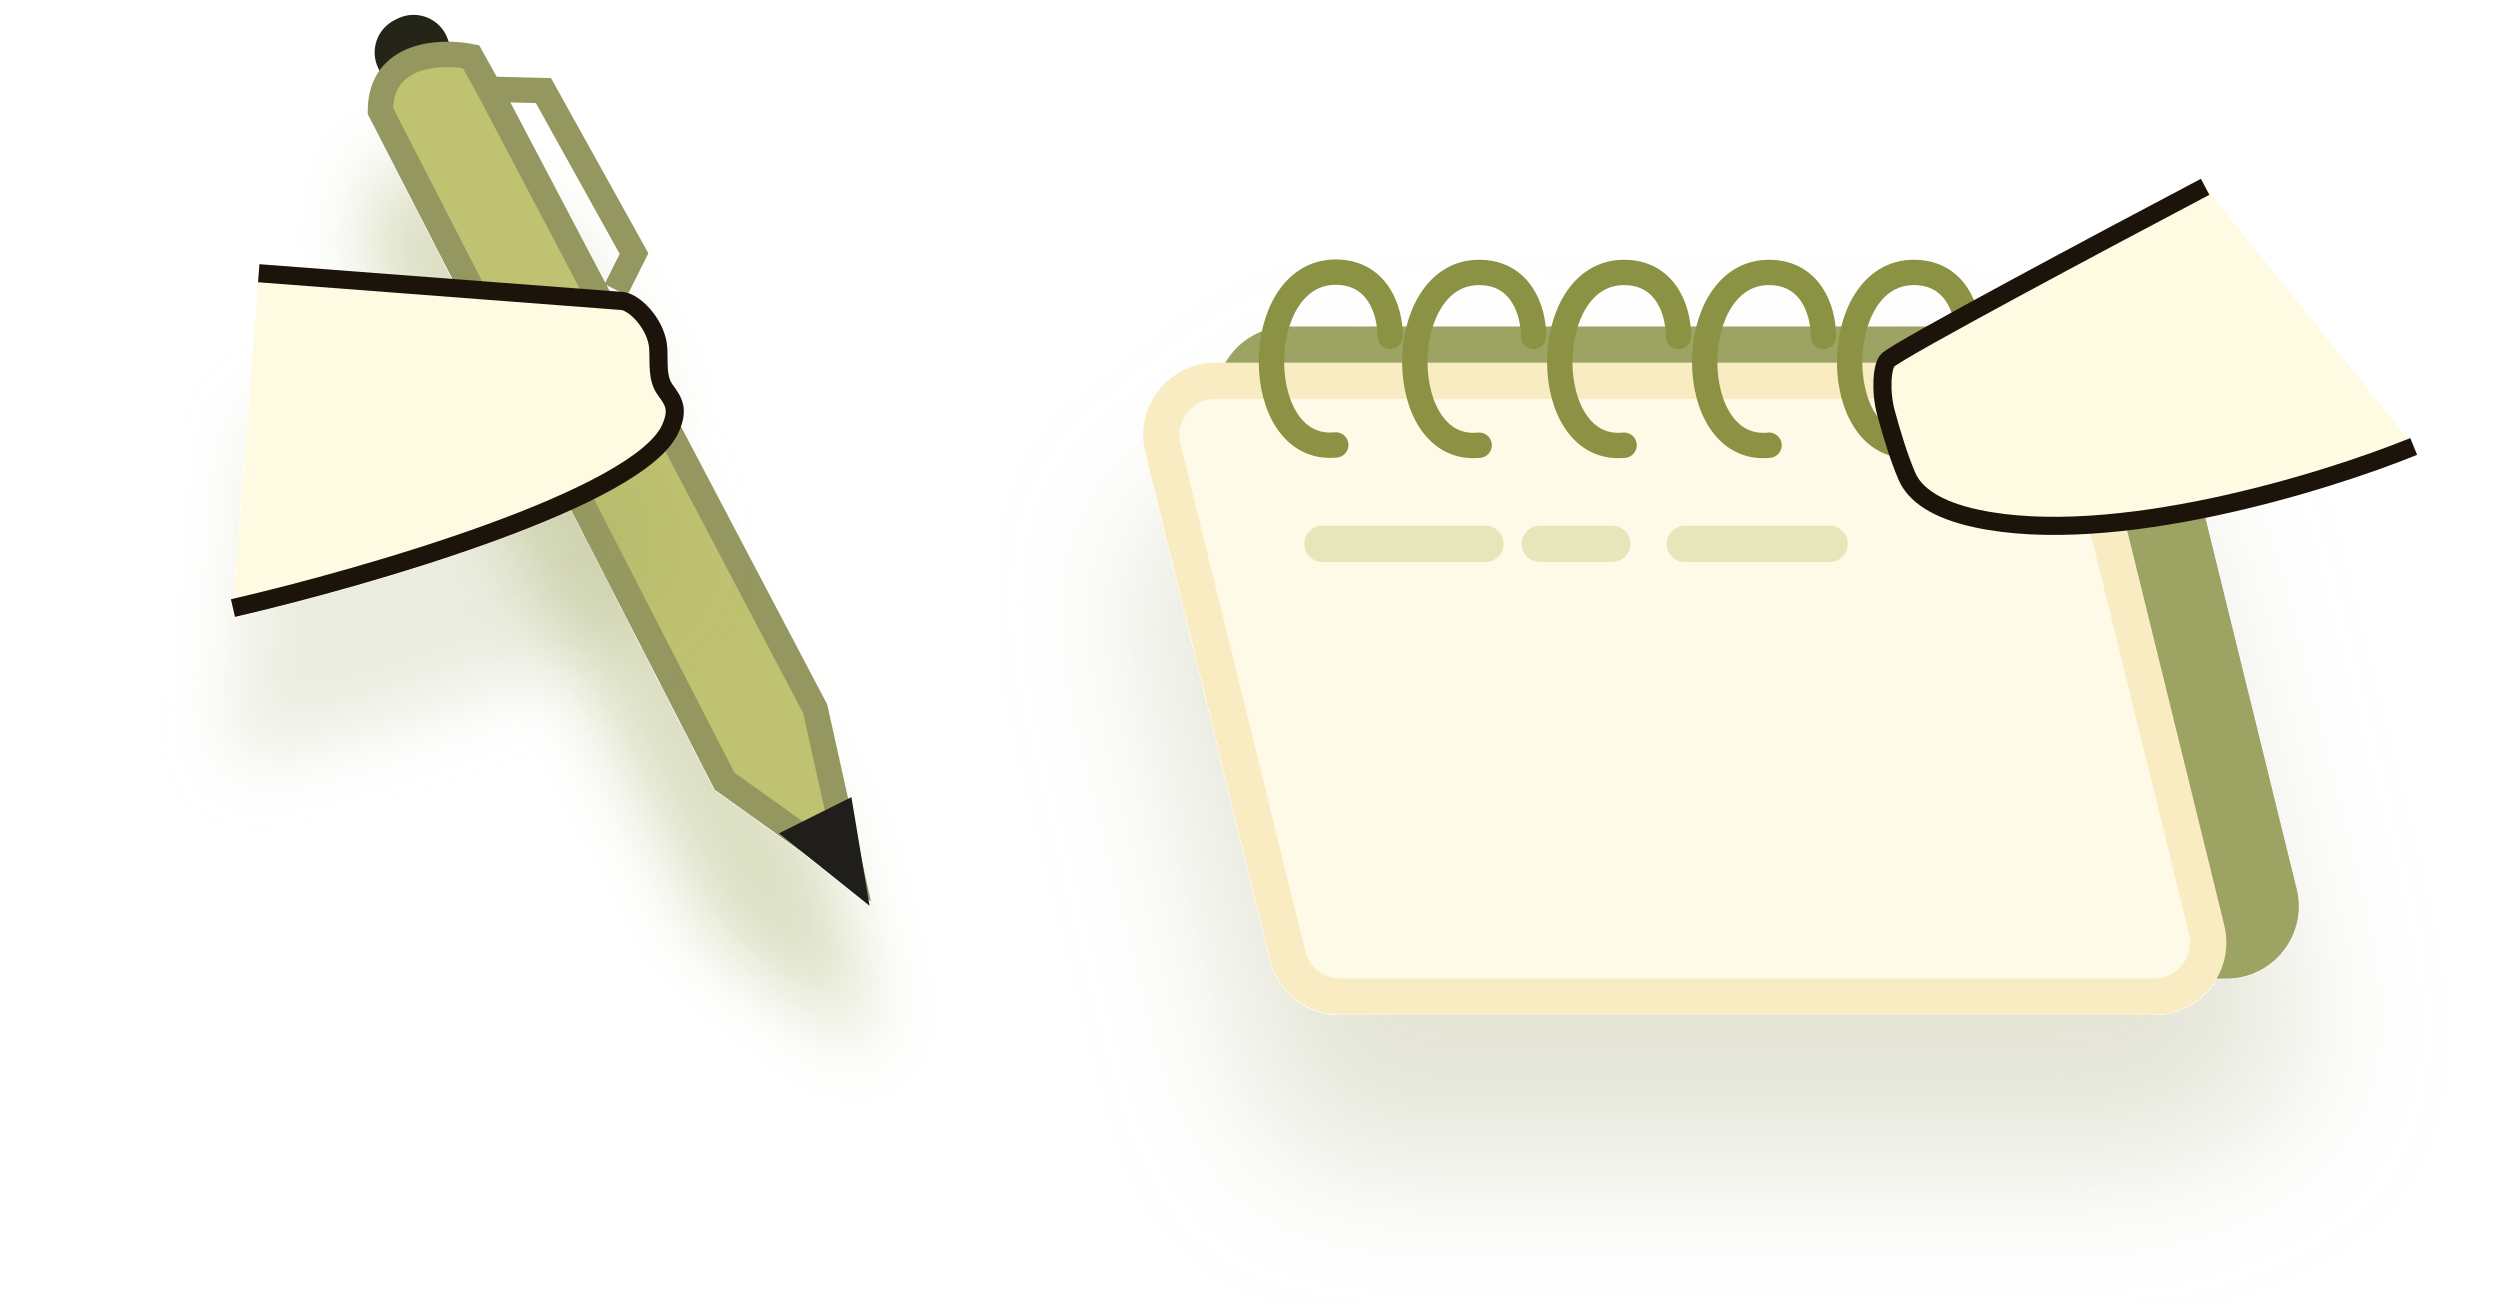
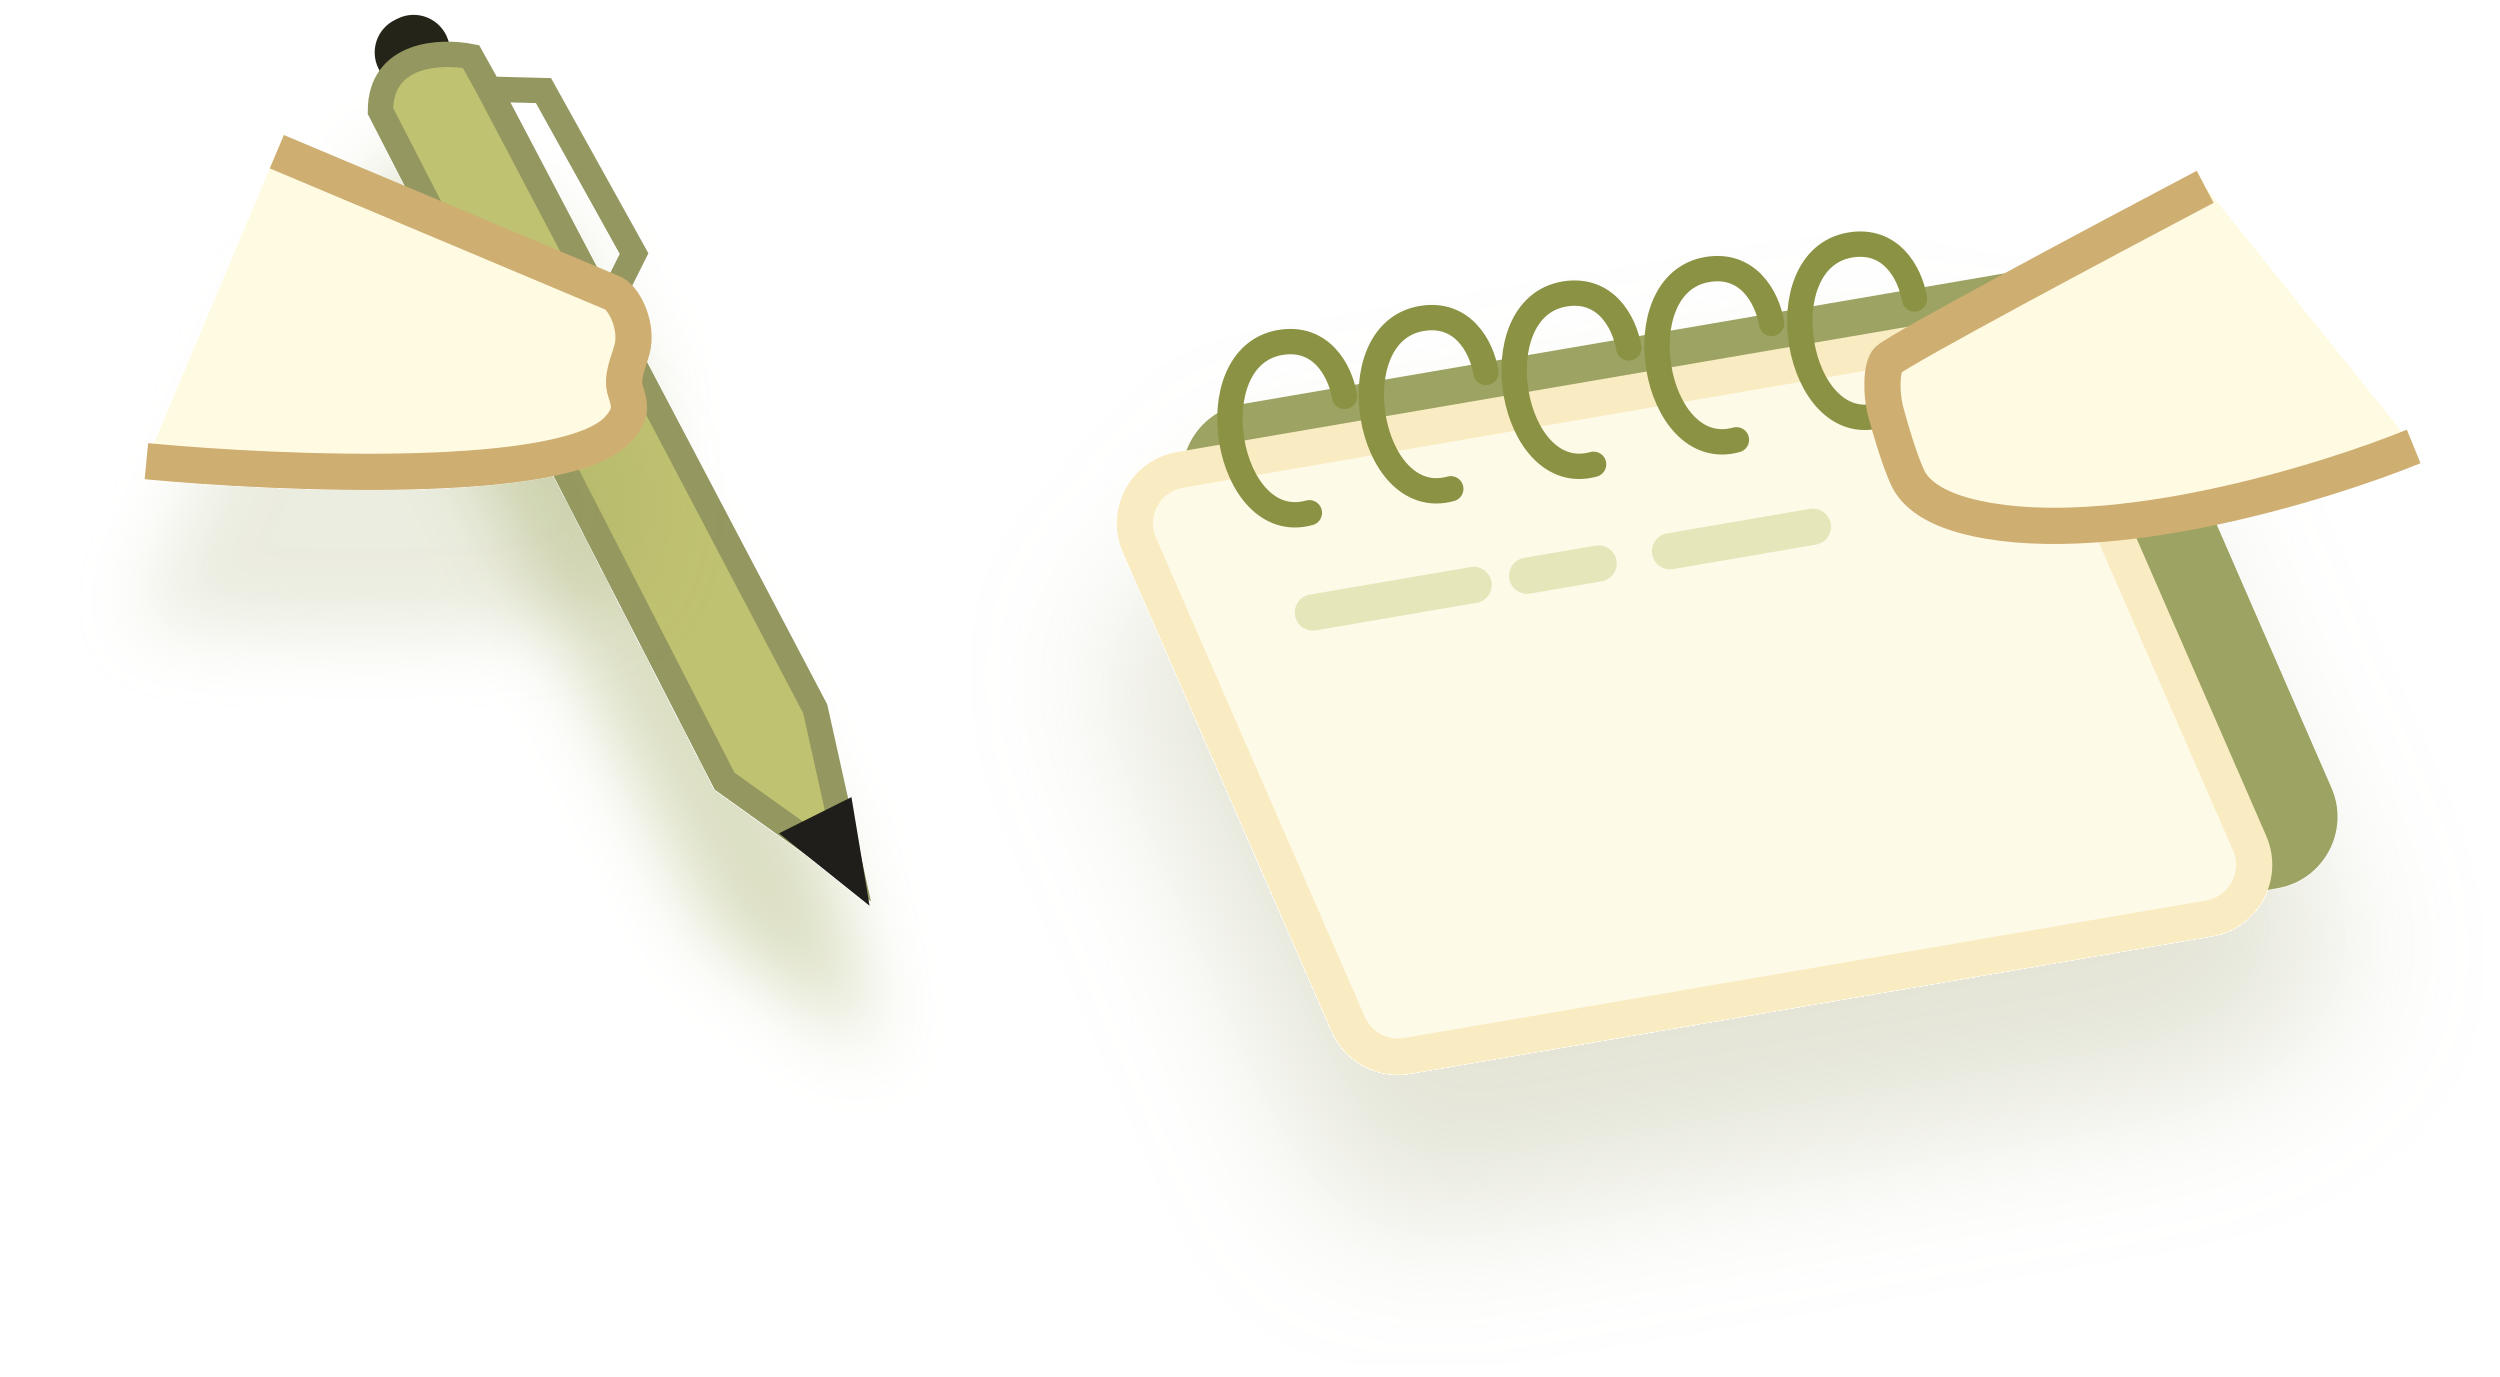
- <svg xmlns="http://www.w3.org/2000/svg" width="69" height="36" viewBox="0 0 69 36" fill="none">
+ <svg xmlns="http://www.w3.org/2000/svg" width="69" height="38" viewBox="0 0 69 38" fill="none">
  <g filter="url(#filter0_d_379_990)">
-     <path d="M33.609 11.488C33.298 10.227 34.253 9.01 35.551 9.01H58.003C58.923 9.01 59.725 9.638 59.945 10.532L63.389 24.532C63.7 25.792 62.745 27.01 61.447 27.01H38.995C38.075 27.01 37.273 26.381 37.053 25.488L33.609 11.488Z" fill="#9DA362" />
-     <path d="M33.551 10.51H56.003C56.693 10.51 57.294 10.981 57.459 11.651L60.904 25.651C61.137 26.597 60.421 27.51 59.447 27.51H36.995C36.305 27.51 35.704 27.038 35.539 26.368L32.094 12.368C31.861 11.423 32.577 10.51 33.551 10.51Z" fill="#FEFAE8" stroke="#FAECC2" />
-     <path d="M38.368 9.279C38.368 8.517 37.991 7.512 36.865 7.511C34.499 7.51 34.501 12.517 36.867 12.28" stroke="#8B9243" stroke-width="0.7" stroke-linecap="round" />
-     <path d="M42.326 9.287C42.326 8.525 41.949 7.52 40.823 7.519C38.457 7.518 38.459 12.525 40.825 12.288" stroke="#8B9243" stroke-width="0.7" stroke-linecap="round" />
-     <path d="M46.326 9.287C46.326 8.525 45.949 7.52 44.823 7.519C42.457 7.518 42.459 12.525 44.825 12.288" stroke="#8B9243" stroke-width="0.7" stroke-linecap="round" />
-     <path d="M50.326 9.287C50.326 8.525 49.949 7.52 48.823 7.519C46.457 7.518 46.459 12.525 48.825 12.288" stroke="#8B9243" stroke-width="0.7" stroke-linecap="round" />
-     <path d="M54.326 9.287C54.326 8.525 53.949 7.52 52.823 7.519C50.457 7.518 50.459 12.525 52.825 12.288" stroke="#8B9243" stroke-width="0.7" stroke-linecap="round" />
-     <path d="M36.499 15.01H40.999M42.499 15.01H44.499M46.499 15.01H50.499" stroke="#E5E6B9" stroke-linecap="round" />
+     <path d="M32.792 13.921C32.273 12.731 33.008 11.37 34.288 11.151L56.417 7.357C57.324 7.201 58.22 7.685 58.588 8.529L64.349 21.745C64.868 22.935 64.133 24.296 62.853 24.516L40.724 28.31C39.817 28.465 38.921 27.982 38.553 27.138L32.792 13.921Z" fill="#9DA362" />
+     <path d="M32.57 12.968L54.7 9.174C55.38 9.057 56.052 9.42 56.328 10.053L62.089 23.269C62.478 24.162 61.927 25.183 60.967 25.347L38.838 29.141C38.157 29.258 37.486 28.895 37.21 28.262L31.448 15.046C31.059 14.153 31.611 13.132 32.57 12.968Z" fill="#FEFAE8" stroke="#FAECC2" />
+     <path d="M37.11 10.941C36.981 10.19 36.44 9.263 35.331 9.453C32.998 9.851 33.846 14.786 36.138 14.153" stroke="#8B9243" stroke-width="0.7" stroke-linecap="round" />
+     <path d="M41.012 10.279C40.884 9.528 40.343 8.601 39.233 8.791C36.9 9.189 37.748 14.124 40.041 13.491" stroke="#8B9243" stroke-width="0.7" stroke-linecap="round" />
+     <path d="M44.955 9.603C44.826 8.852 44.285 7.925 43.175 8.115C40.843 8.513 41.69 13.448 43.983 12.815" stroke="#8B9243" stroke-width="0.7" stroke-linecap="round" />
+     <path d="M48.897 8.927C48.769 8.177 48.227 7.25 47.118 7.439C44.785 7.837 45.633 12.772 47.925 12.139" stroke="#8B9243" stroke-width="0.7" stroke-linecap="round" />
+     <path d="M52.84 8.251C52.711 7.501 52.17 6.574 51.06 6.763C48.727 7.162 49.575 12.097 51.868 11.463" stroke="#8B9243" stroke-width="0.7" stroke-linecap="round" />
+     <path d="M36.236 16.904L40.672 16.144M42.15 15.89L44.121 15.552M46.093 15.214L50.035 14.538" stroke="#E5E6B9" stroke-linecap="round" />
  </g>
  <g filter="url(#filter1_d_379_990)">
-     <path d="M10.446 1.894L10.499 2L12.499 1.5L12.364 1.094C12.171 0.517 11.512 0.243 10.968 0.516L10.893 0.553C10.399 0.8 10.199 1.4 10.446 1.894Z" fill="#252419" />
-     <path d="M10.499 3.062C10.499 1.462 12.166 1.396 12.999 1.562L13.499 2.462L22.499 19.562L23.499 24.062L19.999 21.562L10.499 3.062Z" fill="#BFC270" />
-     <path d="M13.499 2.462L12.999 1.562C12.166 1.396 10.499 1.462 10.499 3.062L19.999 21.562L23.499 24.062L22.499 19.562L13.499 2.462ZM13.499 2.462L14.999 2.5L17.499 7L16.999 8" stroke="#94975F" stroke-width="0.7" />
-     <path d="M23.499 22L21.499 23L23.999 25L23.499 22Z" fill="#201E1A" />
+     <path d="M10.447 1.894L10.5 2L12.5 1.5L12.365 1.094C12.172 0.517 11.513 0.243 10.969 0.516L10.894 0.553C10.4 0.8 10.2 1.4 10.447 1.894Z" fill="#252419" />
+     <path d="M10.5 3.062C10.5 1.462 12.167 1.396 13 1.562L13.5 2.462L22.5 19.562L23.5 24.062L20 21.562L10.5 3.062Z" fill="#BFC270" />
+     <path d="M13.5 2.462L13 1.562C12.167 1.396 10.5 1.462 10.5 3.062L20 21.562L23.5 24.062L22.5 19.562L13.5 2.462ZM13.5 2.462L15 2.5L17.5 7L17 8" stroke="#94975F" stroke-width="0.7" />
+     <path d="M23.5 22L21.5 23L24 25L23.5 22Z" fill="#201E1A" />
  </g>
  <g filter="url(#filter2_d_379_990)">
-     <path d="M17.204 8.31L7.141 7.541L6.429 16.783C10.109 15.933 17.676 13.748 18.511 11.811C18.731 11.3 18.603 11.089 18.361 10.762C18.125 10.444 18.192 10.004 18.167 9.608C18.129 9.001 17.585 8.394 17.204 8.31Z" fill="#FFFBE3" />
-     <path d="M7.141 7.541L17.204 8.31C17.585 8.394 18.129 9.001 18.167 9.608C18.192 10.004 18.125 10.444 18.361 10.762C18.603 11.089 18.731 11.3 18.511 11.811C17.676 13.748 10.109 15.933 6.429 16.783" stroke="#1C140A" stroke-width="0.5" />
+     <path d="M16.942 8.101L7.64 4.187L4.04 12.729C7.799 13.087 15.669 13.409 17.074 11.836C17.445 11.42 17.39 11.18 17.264 10.794C17.141 10.416 17.343 10.021 17.445 9.637C17.601 9.049 17.277 8.301 16.942 8.101Z" fill="#FFFBE3" />
+     <path d="M7.64 4.187L16.942 8.101C17.277 8.301 17.601 9.049 17.445 9.637C17.343 10.021 17.141 10.416 17.264 10.794C17.39 11.18 17.445 11.42 17.074 11.836C15.669 13.409 7.799 13.087 4.04 12.729" stroke="#CEAE71" />
  </g>
-   <path d="M52.11 9.934C52.48 9.607 58.099 6.612 60.862 5.156L66.618 12.322C64.169 13.32 58.33 15.117 54.561 14.313C53.426 14.071 52.849 13.641 52.635 13.153C52.413 12.648 52.199 11.93 52.054 11.397C51.893 10.808 51.939 10.086 52.11 9.934Z" fill="#FFFBE3" />
-   <path d="M60.862 5.156C58.099 6.612 52.48 9.607 52.11 9.934C51.939 10.086 51.893 10.808 52.054 11.397C52.199 11.93 52.413 12.648 52.635 13.153C52.849 13.641 53.426 14.071 54.561 14.313C58.33 15.117 64.169 13.32 66.618 12.322" stroke="#1C140A" stroke-width="0.5" />
+   <path d="M52.111 9.934C52.481 9.607 58.1 6.612 60.863 5.156L66.618 12.322C64.17 13.32 58.331 15.117 54.562 14.313C53.426 14.071 52.85 13.641 52.636 13.153C52.414 12.648 52.2 11.93 52.055 11.397C51.894 10.808 51.94 10.086 52.111 9.934Z" fill="#FFFBE3" />
+   <path d="M60.863 5.156C58.1 6.612 52.481 9.607 52.111 9.934C51.94 10.086 51.894 10.808 52.055 11.397C52.2 11.93 52.414 12.648 52.636 13.153C52.85 13.641 53.426 14.071 54.562 14.313C58.331 15.117 64.17 13.32 66.618 12.322" stroke="#CEAE71" />
  <defs>
-     <filter id="filter0_d_379_990" x="27.55" y="7.162" width="39.898" height="28.848" filterUnits="userSpaceOnUse" color-interpolation-filters="sRGB">
+     <filter id="filter0_d_379_990" x="26.822" y="6.389" width="41.694" height="31.273" filterUnits="userSpaceOnUse" color-interpolation-filters="sRGB">
      <feFlood flood-opacity="0" result="BackgroundImageFix" />
      <feColorMatrix in="SourceAlpha" type="matrix" values="0 0 0 0 0 0 0 0 0 0 0 0 0 0 0 0 0 0 127 0" result="hardAlpha" />
      <feOffset dy="4" />
      <feGaussianBlur stdDeviation="2" />
      <feComposite in2="hardAlpha" operator="out" />
      <feColorMatrix type="matrix" values="0 0 0 0 0.58 0 0 0 0 0.592 0 0 0 0 0.373 0 0 0 0.25 0" />
      <feBlend mode="normal" in2="BackgroundImageFix" result="effect1_dropShadow_379_990" />
      <feBlend mode="normal" in="SourceGraphic" in2="effect1_dropShadow_379_990" result="shape" />
    </filter>
-     <filter id="filter1_d_379_990" x="8.149" y="0.41" width="17.89" height="30.59" filterUnits="userSpaceOnUse" color-interpolation-filters="sRGB">
+     <filter id="filter1_d_379_990" x="8.15" y="0.41" width="17.89" height="30.59" filterUnits="userSpaceOnUse" color-interpolation-filters="sRGB">
      <feFlood flood-opacity="0" result="BackgroundImageFix" />
      <feColorMatrix in="SourceAlpha" type="matrix" values="0 0 0 0 0 0 0 0 0 0 0 0 0 0 0 0 0 0 127 0" result="hardAlpha" />
      <feOffset dy="4" />
      <feGaussianBlur stdDeviation="1" />
      <feComposite in2="hardAlpha" operator="out" />
      <feColorMatrix type="matrix" values="0 0 0 0 0.647 0 0 0 0 0.682 0 0 0 0 0.4 0 0 0 0.4 0" />
      <feBlend mode="normal" in2="BackgroundImageFix" result="effect1_dropShadow_379_990" />
      <feBlend mode="normal" in="SourceGraphic" in2="effect1_dropShadow_379_990" result="shape" />
    </filter>
-     <filter id="filter2_d_379_990" x="4.373" y="7.291" width="16.501" height="15.736" filterUnits="userSpaceOnUse" color-interpolation-filters="sRGB">
+     <filter id="filter2_d_379_990" x="1.992" y="3.727" width="17.993" height="15.797" filterUnits="userSpaceOnUse" color-interpolation-filters="sRGB">
      <feFlood flood-opacity="0" result="BackgroundImageFix" />
      <feColorMatrix in="SourceAlpha" type="matrix" values="0 0 0 0 0 0 0 0 0 0 0 0 0 0 0 0 0 0 127 0" result="hardAlpha" />
      <feOffset dy="4" />
      <feGaussianBlur stdDeviation="1" />
      <feComposite in2="hardAlpha" operator="out" />
      <feColorMatrix type="matrix" values="0 0 0 0 0.616 0 0 0 0 0.639 0 0 0 0 0.384 0 0 0 0.2 0" />
      <feBlend mode="normal" in2="BackgroundImageFix" result="effect1_dropShadow_379_990" />
      <feBlend mode="normal" in="SourceGraphic" in2="effect1_dropShadow_379_990" result="shape" />
    </filter>
  </defs>
</svg>
